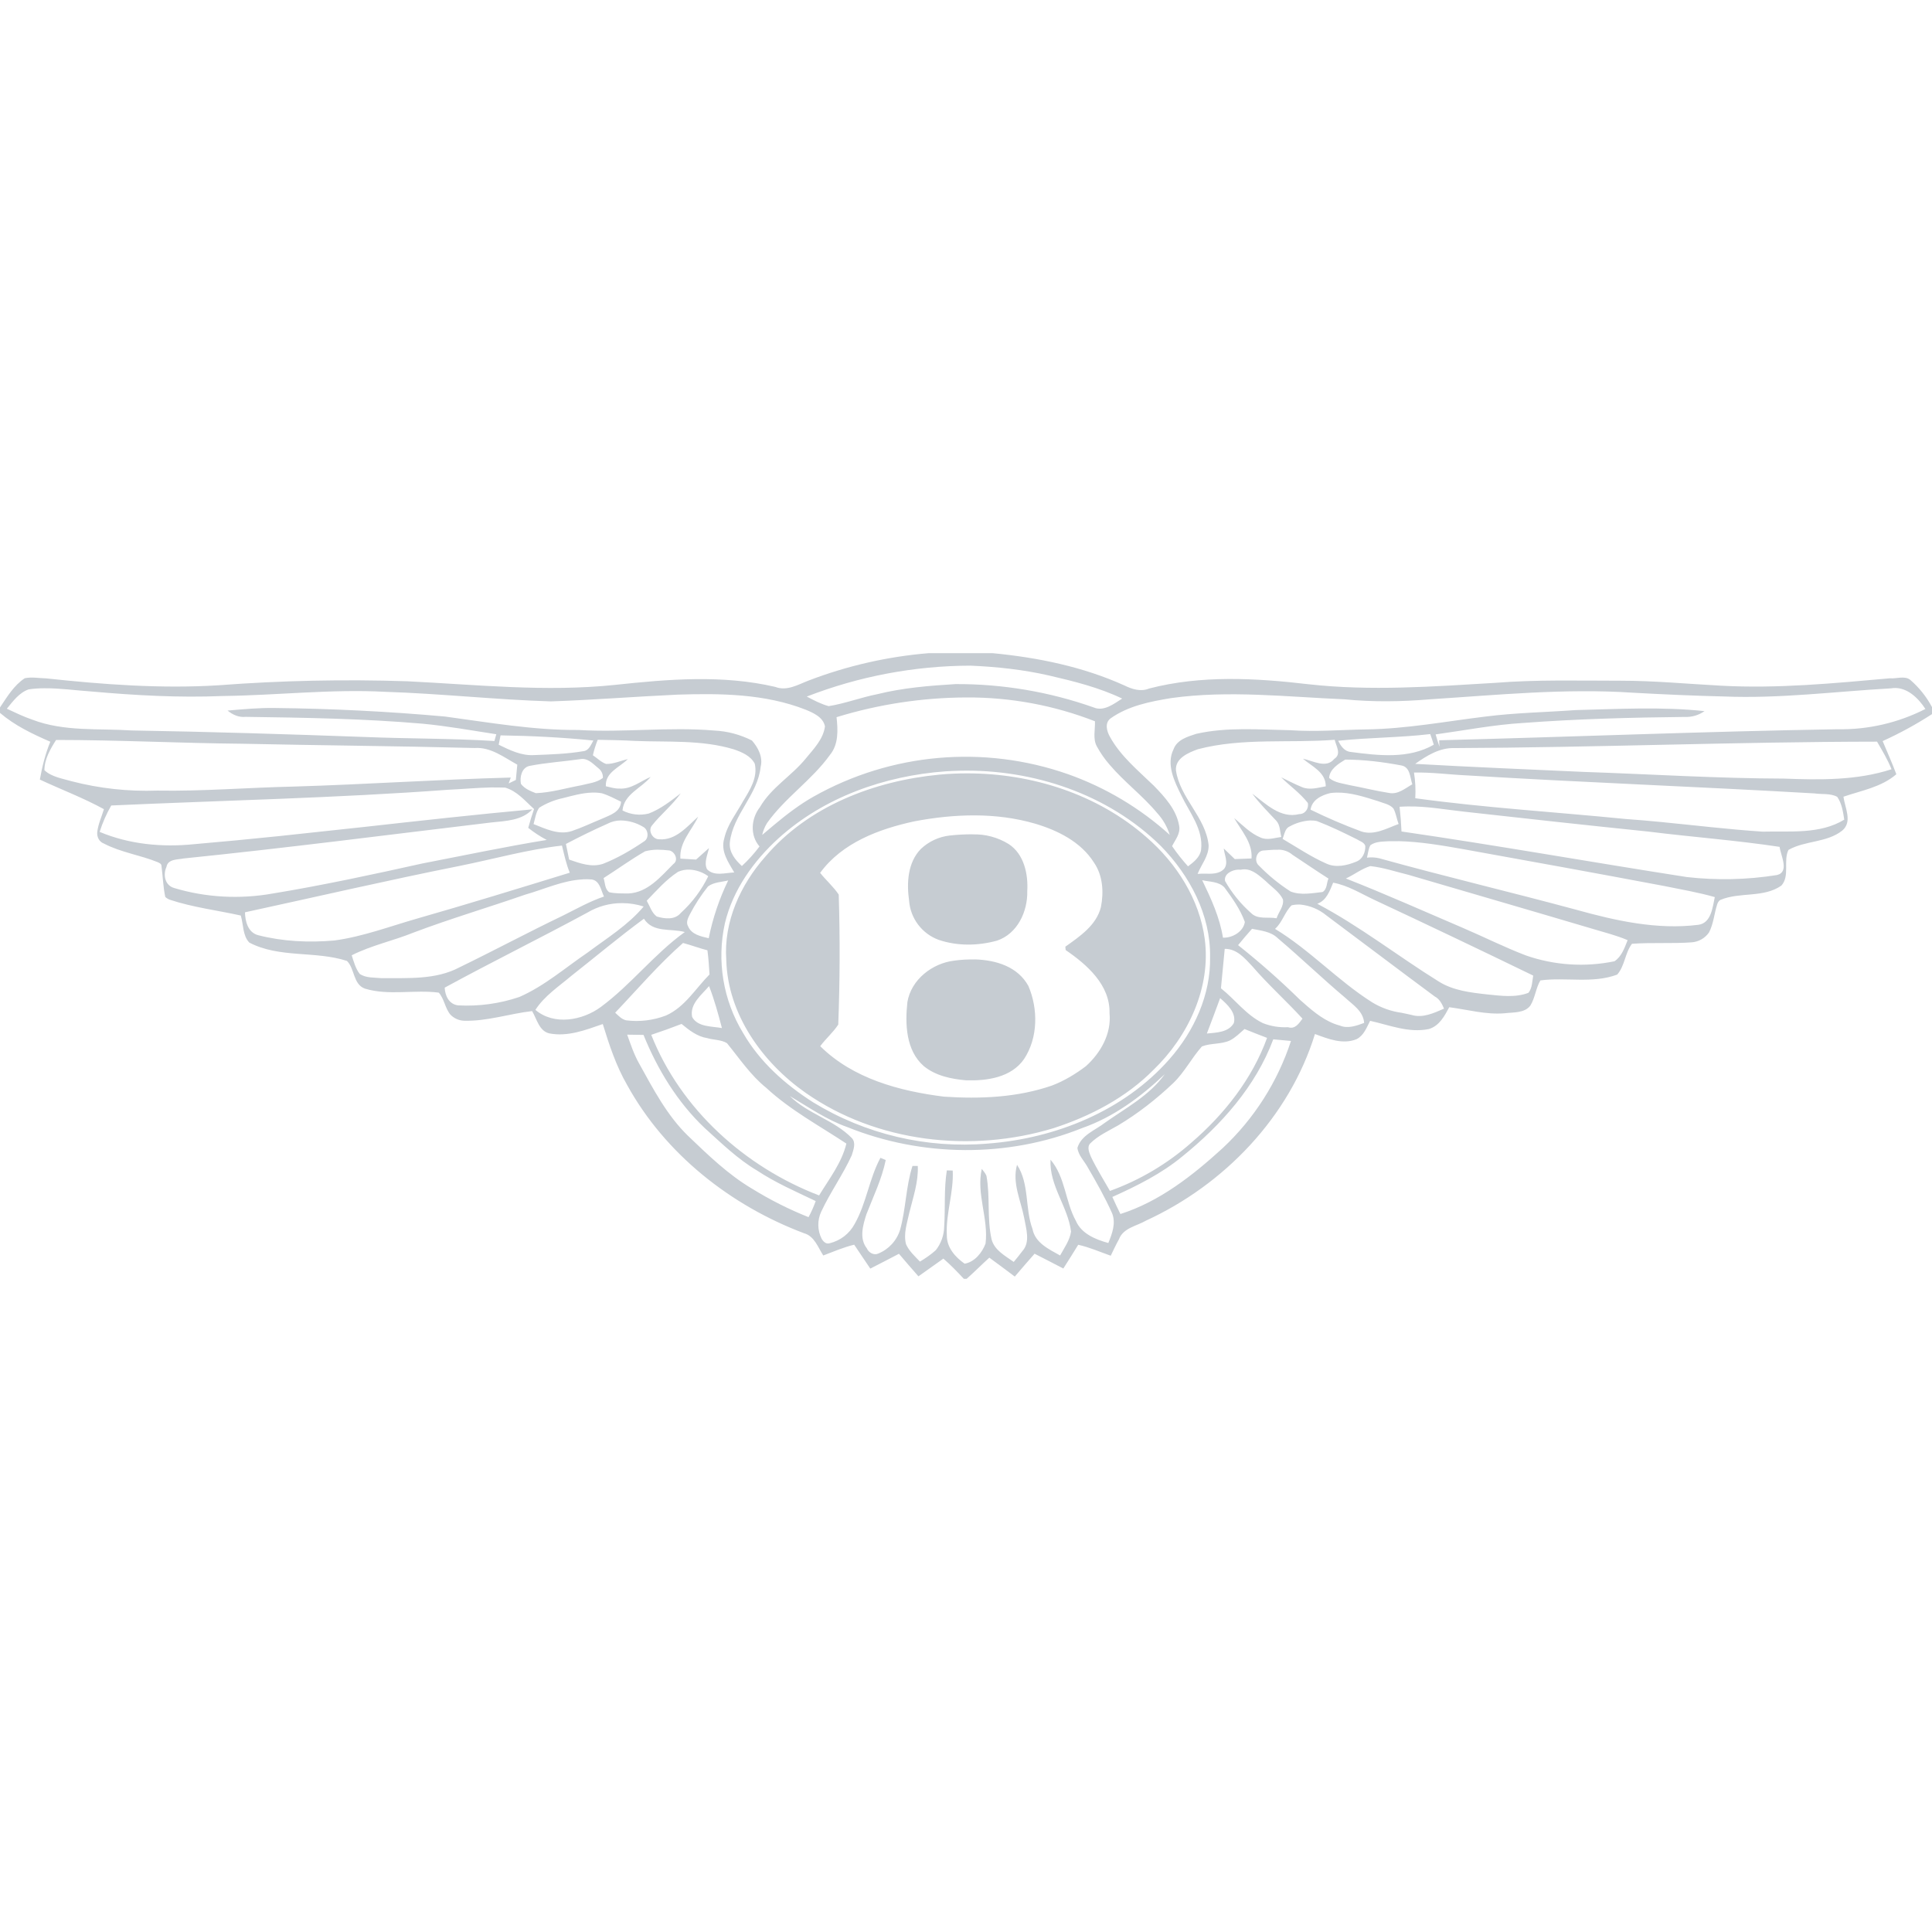
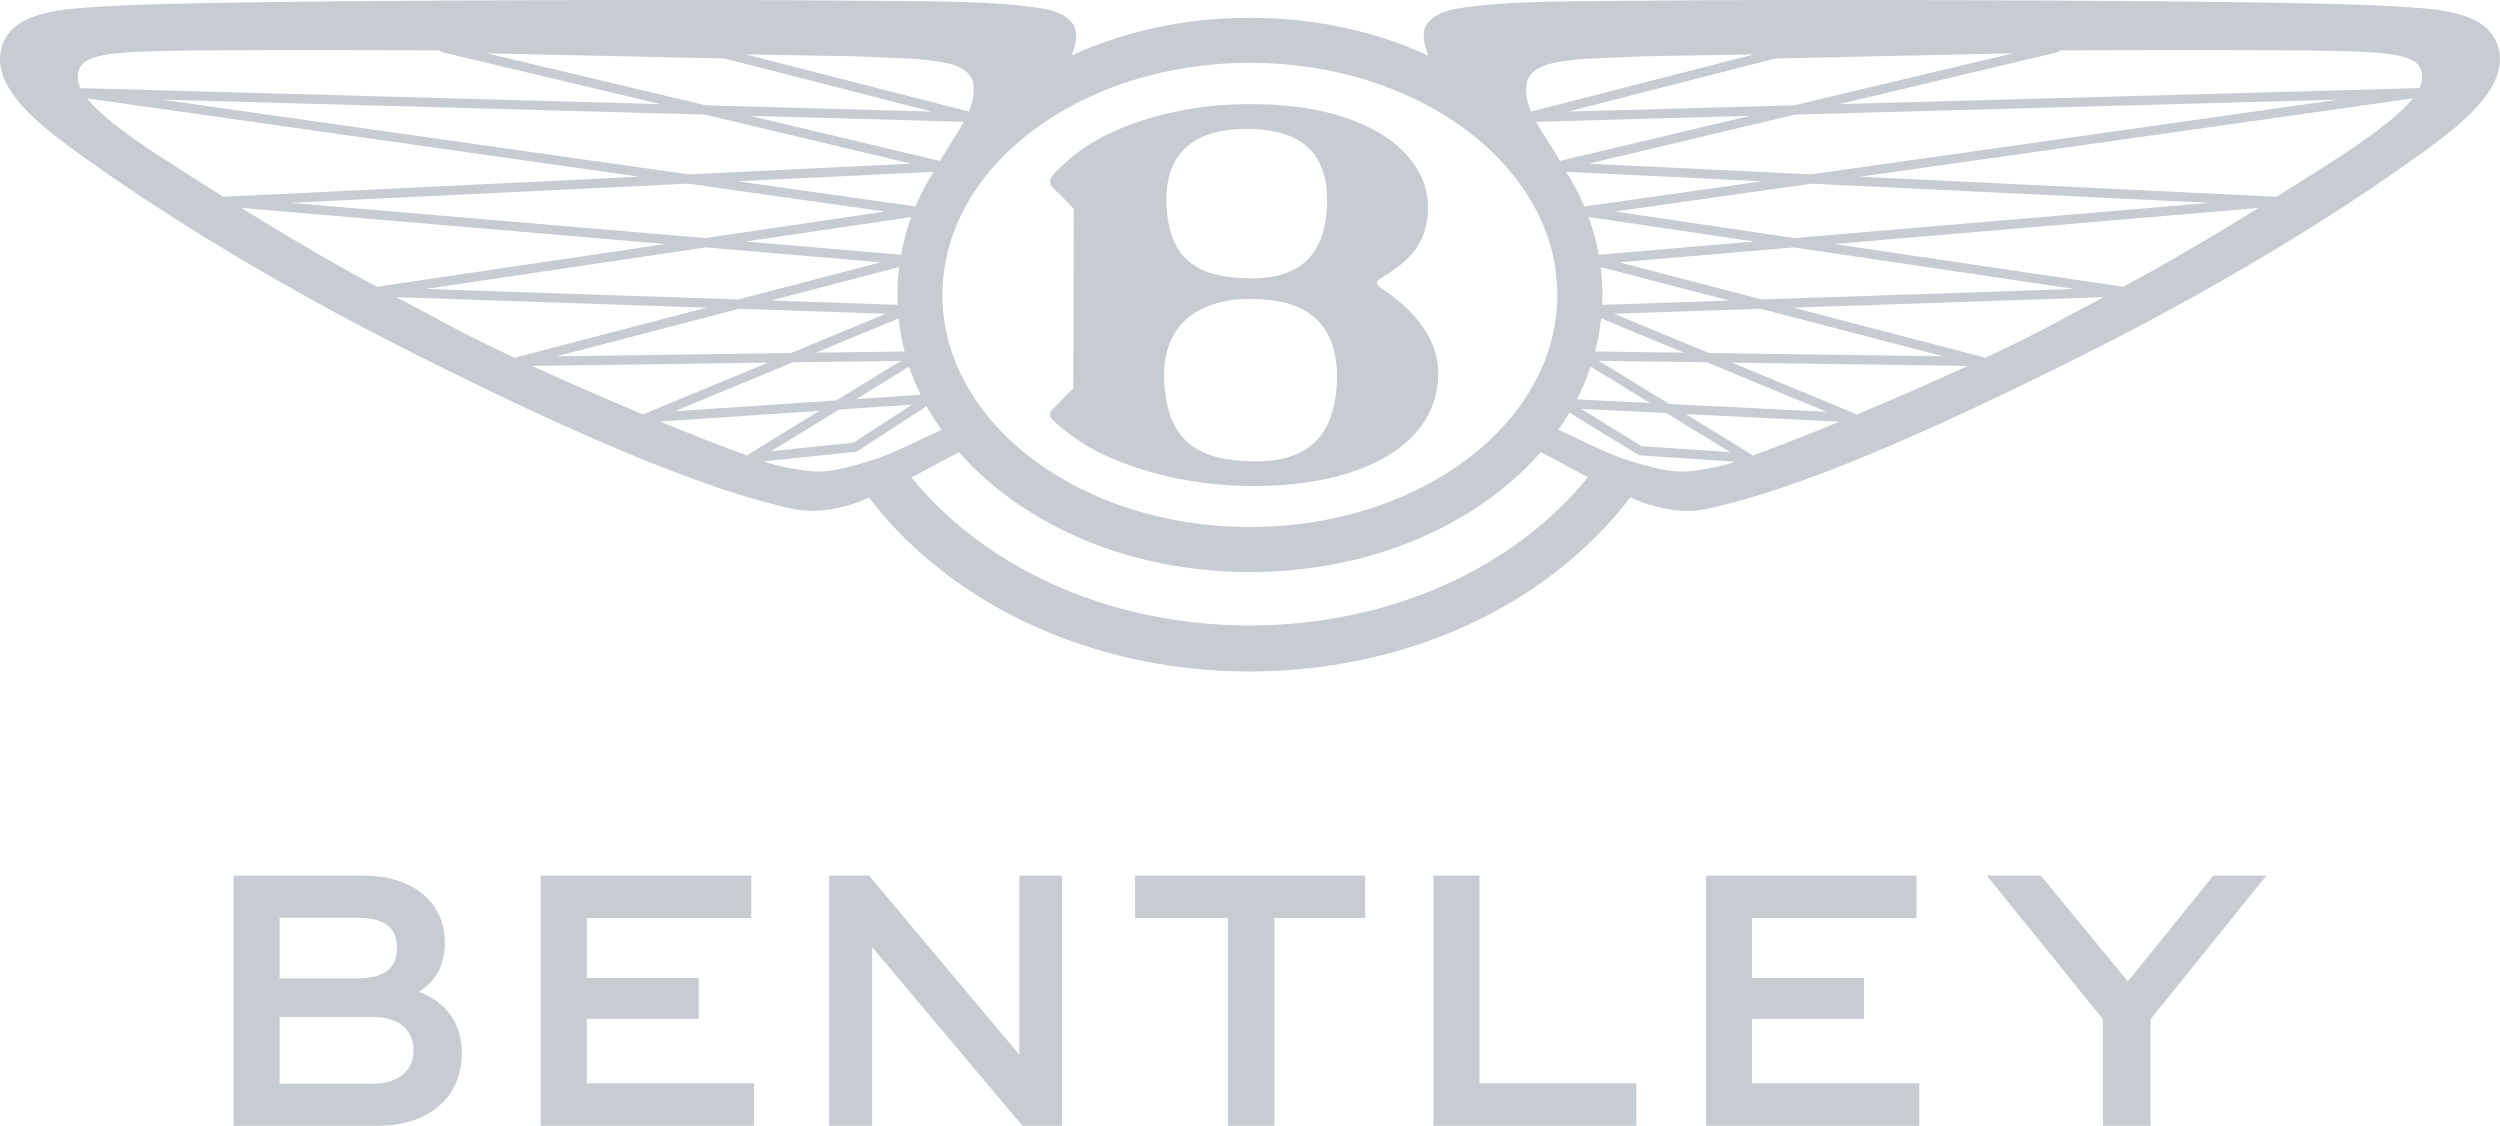
- <svg xmlns="http://www.w3.org/2000/svg" fill="#c6ccd2" role="img" viewBox="0 0 24 24">
-   <path d="M11.535 8.114a5.407 5.407 0 0 0-1.49.34c-.131.05-.269.135-.414.079-.654-.153-1.331-.096-1.992-.025-.859.09-1.72-.003-2.579-.045a21.543 21.543 0 0 0-2.349.05c-.713.044-1.429-.01-2.138-.086-.088-.002-.178-.02-.265-.002-.135.088-.22.232-.308.363v.068c.185.158.404.262.625.358-.062.151-.101.31-.13.47.264.124.54.227.796.368-.029.095-.072.186-.083.285-.006.059.024.121.083.142.21.11.448.142.665.23.021.01.05.02.05.048.017.128.02.258.047.385a.173.173 0 0 0 .057.035c.287.095.588.131.881.196.034.11.022.249.106.336.375.196.82.1 1.213.228.098.096.075.29.223.344.296.09.614.01.918.05.069.079.077.193.144.273a.249.249 0 0 0 .169.076c.287.008.562-.087.846-.12.059.099.087.247.213.277.229.045.452-.042.665-.116.08.26.166.521.303.758.473.858 1.288 1.499 2.198 1.841.128.036.172.175.238.276.127-.048.252-.102.384-.134l.2.297c.119-.06.237-.122.356-.184.08.094.16.187.242.28l.31-.22c.09.078.173.164.254.251h.035c.096-.085.187-.177.282-.263.106.077.21.156.316.235.081-.095.163-.19.246-.284.12.06.238.123.357.184.063-.098.124-.196.185-.295.14.031.27.089.404.136.033-.068.065-.138.102-.204.053-.142.22-.164.336-.232.972-.447 1.78-1.286 2.099-2.318.162.06.345.134.517.064.09-.046.125-.144.168-.228.24.053.48.154.73.102.13-.039.194-.161.253-.271.23.03.456.095.69.075.104-.013.247 0 .318-.096.059-.096.067-.215.124-.312.315-.042.648.042.954-.072.096-.108.097-.27.184-.383.247-.018.495 0 .742-.018a.286.286 0 0 0 .215-.123c.056-.107.064-.23.1-.344.007-.024.02-.05.044-.061.241-.1.534-.022.755-.177.108-.12.021-.31.088-.443.207-.118.477-.088.669-.241.129-.11.032-.282.014-.42.225-.077.472-.119.657-.279-.052-.14-.113-.275-.17-.412A4.67 4.67 0 0 0 24 8.871v-.087a1.176 1.176 0 0 0-.272-.34c-.071-.053-.17-.01-.25-.018-.696.062-1.396.13-2.095.092-.417-.022-.833-.062-1.25-.062-.522 0-1.044-.015-1.564.027-.77.046-1.544.103-2.313.017-.657-.077-1.335-.115-1.981.053-.103.043-.211.009-.305-.037-.516-.234-1.077-.348-1.638-.402zm.521.155c.327.014.654.049.974.122.31.072.622.149.91.287-.103.065-.227.164-.354.11a5.088 5.088 0 0 0-1.716-.29c-.326.02-.652.046-.97.125-.204.04-.4.116-.606.149-.096-.026-.184-.073-.272-.119a5.653 5.653 0 0 1 2.034-.384zm11.467.278c.17-.01.308.126.395.26a2.31 2.31 0 0 1-1.093.252c-1.65.027-3.298.095-4.947.137 0 .027.002.054.004.081a2.744 2.744 0 0 1-.048-.154c.361-.05.72-.12 1.085-.142.668-.05 1.34-.068 2.01-.075a.394.394 0 0 0 .245-.072c-.533-.057-1.07-.026-1.604-.013-.371.027-.744.033-1.114.08-.495.06-.989.154-1.489.16-.312.005-.625.032-.937.01-.39-.007-.786-.042-1.17.045-.108.035-.239.073-.282.192-.093.188.01.398.095.569.103.217.279.425.247.682-.015.091-.092.151-.162.203a2.4 2.4 0 0 1-.198-.251c.04-.08.106-.155.088-.252-.033-.2-.178-.358-.314-.498-.196-.19-.414-.367-.547-.61-.039-.07-.066-.17.009-.227.22-.156.491-.209.752-.252.715-.1 1.436-.015 2.153.015.353.035.709.03 1.063 0 .838-.054 1.68-.138 2.52-.082.378.021.757.038 1.135.047.692.028 1.38-.062 2.07-.101a.308.308 0 0 1 .034-.004zM.55 8.55c.196-.002.392.027.587.04.542.048 1.086.079 1.63.056.674-.008 1.345-.088 2.019-.052.687.022 1.37.098 2.058.119.525-.018 1.049-.06 1.574-.084.533-.017 1.087-.011 1.59.187.097.04.217.093.24.207-.02.158-.14.28-.238.399-.175.216-.429.36-.57.605-.11.14-.126.35-.005.488a1.808 1.808 0 0 1-.219.243c-.083-.076-.16-.17-.15-.292.038-.346.347-.593.383-.94.031-.121-.031-.239-.108-.327a1.155 1.155 0 0 0-.468-.124c-.562-.048-1.126.027-1.689-.007-.557.004-1.107-.093-1.657-.167a26.874 26.874 0 0 0-2.115-.106c-.195-.003-.39.015-.585.032.063.052.14.087.225.078.733.01 1.466.022 2.197.085.307.029.61.084.916.131l-.023.084c-.536-.033-1.074-.028-1.611-.05-.965-.035-1.93-.065-2.895-.081-.411-.027-.841.017-1.234-.134-.11-.037-.213-.088-.317-.136.076-.093.153-.199.27-.24.065-.01.13-.014.195-.014zm11.455.114a4.324 4.324 0 0 1 1.597.296c.004.104-.029.218.024.313a1.245 1.245 0 0 0 .16.229c.18.212.41.383.588.597a.716.716 0 0 1 .157.272 3.76 3.76 0 0 0-1.267-.755 3.848 3.848 0 0 0-3.158.28c-.174.098-.332.22-.486.348l-.152.128a.502.502 0 0 1 .06-.147c.223-.315.556-.533.781-.846.11-.133.1-.31.083-.47a5.558 5.558 0 0 1 1.613-.245zm5.762.455c.016.044.03.088.044.132-.313.18-.688.135-1.032.09-.078-.007-.124-.074-.155-.139.38-.041.763-.038 1.143-.083zm-11.55.016c.386.006.771.025 1.154.064-.03.051-.054.124-.122.132-.203.035-.41.041-.614.049-.158.01-.303-.062-.44-.129l.023-.116zm1.207.055c.154.003.309.005.463.014.41.017.831-.016 1.23.105.099.034.208.08.259.178.039.172-.06.325-.144.464-.083.151-.197.293-.235.464-.048.16.05.294.124.423-.112.004-.25.051-.338-.04-.041-.082.007-.179.024-.263l-.16.143-.195-.012c-.015-.203.141-.35.221-.521-.138.123-.278.297-.483.281-.081.003-.143-.104-.093-.169.111-.141.255-.254.359-.402-.124.096-.25.195-.397.251a.464.464 0 0 1-.326-.038c.018-.204.234-.276.35-.417-.127.053-.24.154-.387.145-.058.002-.115-.016-.17-.029-.01-.173.171-.234.273-.337-.09.02-.177.062-.27.06-.062-.022-.11-.072-.164-.108.015-.066.035-.13.06-.192zm9.156 0c.018.078.087.178-.005.237-.1.125-.268.022-.39-.002.112.096.285.167.284.343-.096.017-.2.05-.295.01-.088-.036-.173-.081-.259-.122.027.027.055.053.084.078l.087.076c.057.051.113.104.16.164.016.068-.033.14-.106.139-.233.059-.415-.127-.584-.254.089.121.195.226.297.335.051.054.046.135.064.203-.084.011-.174.044-.256.008-.128-.052-.225-.155-.33-.243.091.16.23.305.216.502l-.208.008a10.001 10.001 0 0 1-.137-.132c.008.082.06.176.007.25-.062.07-.158.065-.246.063-.03 0-.059 0-.086.003.047-.119.14-.222.137-.356-.036-.35-.358-.587-.406-.932-.01-.149.154-.218.273-.261.554-.145 1.133-.073 1.7-.117zM.698 9.192c.77 0 1.54.04 2.31.047.963.021 1.926.028 2.888.053.2-.014.365.116.53.207l-.018.19a5.46 5.46 0 0 1-.089.043l.026-.073c-.899.024-1.796.085-2.695.112-.566.012-1.13.06-1.697.05A3.707 3.707 0 0 1 .89 9.705c-.115-.034-.247-.052-.338-.137-.001-.135.073-.264.145-.376zm22.62.022c.064.111.132.222.179.342-.43.14-.89.133-1.336.116-.828-.002-1.656-.055-2.484-.083-.699-.032-1.398-.06-2.097-.1.143-.102.305-.202.486-.196 1.751-.007 3.501-.078 5.252-.08zm-16.073.214c.077.005.136.074.194.12a.138.138 0 0 1 .05.116c-.078.06-.181.068-.273.092-.186.034-.37.09-.56.097-.067-.026-.14-.055-.185-.116-.016-.084.01-.2.104-.222.21-.042.425-.054.636-.085a.139.139 0 0 1 .034-.002zm9.465.008c.235 0 .47.03.7.073.109.021.106.15.134.234-.09.05-.177.13-.29.107-.163-.025-.323-.066-.485-.096-.087-.022-.187-.029-.258-.09.005-.108.116-.177.2-.228zm-4.785.138c.908-.02 1.842.29 2.495.935.358.365.62.856.612 1.377.01.47-.199.926-.507 1.274-.566.642-1.415.983-2.256 1.046a3.577 3.577 0 0 1-2.17-.514c-.345-.22-.66-.5-.867-.858a1.853 1.853 0 0 1-.227-1.365c.099-.415.356-.774.668-1.057.565-.51 1.318-.775 2.07-.83.06-.004.121-.006.182-.008zm5.64.023c.218-.005.435.025.653.035 1.44.088 2.882.14 4.322.224.093.014.198-.004.283.043.057.083.072.185.087.283-.302.185-.678.14-1.015.149-.425-.028-.85-.08-1.274-.121a15.638 15.638 0 0 0-.425-.036c-.872-.087-1.747-.139-2.615-.258a1.474 1.474 0 0 0-.016-.32zm-5.553.01c-.116 0-.23.005-.345.016-.805.077-1.627.39-2.161 1.02-.308.348-.518.809-.484 1.282.018.674.448 1.273.985 1.65.884.618 2.057.75 3.079.44.46-.149.903-.38 1.245-.727.428-.414.714-1.017.635-1.622-.065-.495-.35-.941-.723-1.265-.61-.536-1.425-.795-2.231-.794zm-5.915.175c.059 0 .118 0 .178.002.148.042.249.167.359.266-.027.077-.05.155-.072.234.072.057.149.108.23.15-.517.084-1.03.193-1.544.292l-.464.102-.465.098c-.31.063-.621.123-.934.174-.405.072-.828.05-1.222-.069-.113-.032-.141-.162-.095-.262.017-.1.141-.09.215-.105 1.276-.13 2.548-.295 3.82-.447.178-.019.38-.023.51-.163-.701.064-1.402.142-2.102.22l-1.051.113c-.35.036-.701.07-1.052.1-.394.04-.802.002-1.17-.153a1.65 1.65 0 0 1 .144-.328c1.393-.063 2.789-.092 4.18-.195.178-.008.356-.025.535-.029zm1.256.064a.56.56 0 0 1 .122.008c.084.025.162.067.24.105-.009.132-.138.166-.238.212-.125.051-.247.11-.375.153-.162.052-.325-.028-.474-.087.02-.068.028-.144.07-.203a.916.916 0 0 1 .297-.12c.117-.03.237-.064.358-.068zm9.248 0c.177-.004.35.054.517.106.064.026.144.036.192.092.032.06.04.13.064.192-.146.053-.302.145-.462.093a6.866 6.866 0 0 1-.632-.271c.018-.123.137-.18.245-.206a.718.718 0 0 1 .076-.006zm.887.172c.239-.004.474.041.711.066.758.085 1.517.168 2.276.246.543.068 1.09.108 1.632.19.013.107.126.312-.033.35a4.135 4.135 0 0 1-1.12.025c-1.182-.184-2.36-.394-3.544-.566a4.356 4.356 0 0 0-.024-.307c.034-.002.068-.004.102-.004zm-5.377.111c.253.001.504.032.748.103.282.084.568.226.73.482.111.16.124.368.087.554-.056.226-.263.365-.442.492l.004.042c.265.181.554.434.545.785.025.254-.11.492-.293.657-.129.098-.27.183-.422.241-.43.149-.892.168-1.342.138-.552-.069-1.13-.224-1.537-.627.07-.094.16-.17.224-.268a23.17 23.17 0 0 0 .006-1.615c-.066-.099-.157-.177-.231-.27.274-.375.732-.545 1.17-.64.247-.047.5-.075.753-.074zm4.163.063c.029 0 .058.001.086.008.169.065.332.144.494.225.036.024.09.036.106.082.004.08-.034.168-.113.197-.115.048-.253.078-.37.024-.191-.084-.365-.202-.544-.307.017-.042.025-.095.054-.13a.1.1 0 0 1 .038-.027.606.606 0 0 1 .249-.072zm-8.563 0a.555.555 0 0 1 .276.078c.065.031.079.14.017.18-.162.11-.332.21-.514.281-.143.047-.287-.007-.42-.053l-.04-.194c.168-.088.34-.173.514-.25a.36.36 0 0 1 .167-.042zm4.37.172a2.535 2.535 0 0 0-.282.015.623.623 0 0 0-.361.168c-.163.169-.176.422-.145.641a.563.563 0 0 0 .367.487c.233.079.49.075.725.01.254-.085.382-.362.376-.614.013-.213-.04-.462-.231-.586a.807.807 0 0 0-.449-.12zm5.287.085c.27.006.54.052.806.099.833.15 1.666.301 2.498.458.21.043.423.079.63.138-.028.125-.043.32-.202.344-.513.065-1.028-.05-1.52-.187-.814-.22-1.637-.414-2.45-.64a.435.435 0 0 0-.149-.007c.013-.052.017-.107.042-.154.064-.048.153-.045.229-.05h.116zm-10.387.055c.028.114.052.229.097.337-.634.195-1.267.39-1.904.572-.338.097-.67.223-1.02.27-.316.028-.64.013-.948-.066-.126-.034-.16-.17-.163-.284.89-.193 1.777-.399 2.67-.577.422-.085.839-.203 1.268-.252zm8.897.051a.266.266 0 0 1 .177.063c.15.099.297.2.448.296a.196.196 0 0 0-.014.043l-.01.047c-.009.032-.021.061-.05.077-.13.014-.269.043-.396-.006a2.215 2.215 0 0 1-.396-.324c-.046-.039-.041-.116-.002-.158a.093.093 0 0 1 .05-.027c.061-.003.128-.013.193-.01zm-7.713 0c.051 0 .102.004.152.01.069.017.116.122.047.169-.156.156-.318.354-.557.365-.08-.001-.16.002-.238-.015-.057-.038-.052-.12-.071-.176.173-.11.338-.231.516-.333a.63.63 0 0 1 .15-.02zm8.857.204c.162.017.316.07.473.108.766.225 1.533.447 2.298.674.143.043.289.079.426.138-.038.095-.074.203-.163.262a2.07 2.07 0 0 1-1.1-.072c-.27-.103-.527-.233-.792-.346-.48-.205-.958-.419-1.445-.61.103-.047.195-.121.303-.154zm-1.563.04c.105 0 .19.084.266.148.072.072.167.131.212.225.015.085-.055.159-.079.235-.104-.02-.234.02-.318-.066a1.57 1.57 0 0 1-.322-.397c-.016-.086.083-.138.163-.141l.032.001a.202.202 0 0 1 .046-.005zm-6.891.004a.423.423 0 0 1 .23.082 1.5 1.5 0 0 1-.34.455c-.074.09-.2.075-.3.045-.063-.047-.086-.13-.124-.196.123-.127.24-.262.389-.359a.32.32 0 0 1 .145-.027zm-1.326.12a.848.848 0 0 1 .108.002c.102.015.115.135.153.212-.178.06-.341.153-.508.236-.434.208-.857.435-1.29.645-.295.156-.643.13-.966.133-.09-.009-.191 0-.27-.052-.052-.067-.074-.152-.1-.232.245-.124.516-.18.77-.283.456-.172.924-.31 1.384-.47.238-.067.471-.179.72-.19zm7.692.011c.093.022.207.015.277.091.098.133.197.272.253.428-.018.12-.154.2-.272.195-.04-.253-.148-.485-.258-.714zm-5.888.003a2.99 2.99 0 0 0-.242.718c-.095-.022-.214-.046-.256-.147-.03-.05-.001-.105.022-.15a2.1 2.1 0 0 1 .225-.346c.071-.054.167-.054.251-.075zm7.515.028c.182.033.342.134.508.212.661.309 1.32.623 1.977.942-.013.07-.011.154-.059.214-.163.063-.344.037-.513.02-.206-.023-.42-.047-.601-.16-.507-.315-.98-.687-1.509-.966.115-.042.154-.159.197-.262zm-8.832.254c.09 0 .18.014.267.042-.194.232-.456.392-.695.571-.28.19-.538.417-.85.553a2.027 2.027 0 0 1-.761.104c-.112-.014-.161-.118-.166-.22.587-.32 1.187-.615 1.774-.933a.83.83 0 0 1 .43-.117zm8.426.018a.6.6 0 0 1 .321.134c.449.335.896.674 1.346 1.007.06.031.091.091.116.152-.126.054-.263.12-.403.078-.041-.01-.084-.018-.126-.027a.946.946 0 0 1-.364-.13c-.427-.27-.773-.65-1.206-.912.092-.082.12-.21.206-.293a.399.399 0 0 1 .11-.009zm-8.156.176c.114.178.334.117.508.165-.38.273-.666.652-1.042.93-.228.169-.583.234-.814.037.113-.175.29-.29.447-.423.3-.236.593-.483.901-.709zm7.554.125c.11.023.233.032.319.116.284.24.551.498.836.738.097.09.227.167.238.315-.095.035-.202.075-.302.033a.672.672 0 0 1-.071-.023c-.162-.063-.295-.183-.424-.297a9.813 9.813 0 0 0-.769-.679c.056-.069.114-.137.173-.203zm-7.068.176c.102.027.201.065.303.091.013.1.02.2.026.3-.174.175-.307.406-.541.51-.156.06-.327.081-.493.06-.057-.012-.097-.057-.138-.095.278-.292.54-.6.843-.866zm6.729.073c.151-.002.25.118.344.218.196.228.42.428.622.649-.043.057-.09.136-.18.106a.738.738 0 0 1-.311-.05c-.208-.1-.345-.293-.522-.433l.047-.49zm-3.103.132a1.564 1.564 0 0 0-.255.014c-.274.032-.537.235-.584.515-.03.271-.019.602.204.796.147.12.34.16.525.176.258.008.56-.033.72-.264.175-.264.176-.623.054-.908-.132-.24-.401-.322-.664-.33zm-3.303.33c.066.17.114.346.16.522-.12-.023-.302-.01-.37-.138-.033-.161.117-.274.21-.383zm6.349.15c.087.077.204.181.17.31-.067.117-.218.118-.335.13a33.1 33.1 0 0 0 .165-.44zm-6.69.321c.093.077.195.157.319.176.08.024.173.018.245.063.156.191.294.399.488.555.299.277.658.469.995.692-.058.24-.213.437-.339.644-.92-.353-1.719-1.07-2.085-1.995.126-.042.252-.087.376-.135zm6.993.063c.093.037.186.075.28.11-.185.51-.532.95-.94 1.301a3.133 3.133 0 0 1-1.012.6c-.08-.14-.166-.278-.236-.424-.02-.05-.052-.118-.01-.165.098-.098.227-.156.346-.224.248-.148.476-.327.686-.526.14-.134.228-.312.357-.456.11-.043.238-.024.347-.074.07-.036.124-.092.182-.142zm-7.67.07l.204.003c.174.43.422.837.76 1.157.207.187.408.384.649.527.23.152.482.262.73.38a1.417 1.417 0 0 1-.089.2 4.51 4.51 0 0 1-.699-.352c-.3-.177-.55-.421-.8-.66-.26-.253-.43-.58-.604-.894-.065-.114-.106-.239-.15-.361zm8.027.058l.22.02a3.174 3.174 0 0 1-.847 1.33c-.372.34-.785.665-1.272.82-.034-.07-.068-.14-.1-.212.305-.137.61-.289.87-.504.48-.388.91-.868 1.129-1.454zm-1.348.433c-.19.266-.485.42-.746.605-.12.093-.29.15-.339.31.011.094.087.164.13.245.108.186.215.374.302.57.048.124-.001.252-.048.367-.158-.043-.334-.115-.403-.275-.133-.241-.13-.544-.315-.76-.017.322.216.582.255.893-.016.109-.084.202-.136.297-.139-.078-.31-.156-.343-.329-.095-.256-.037-.563-.192-.797-.063.223.046.44.088.656.023.134.082.303-.023.417a2.76 2.76 0 0 1-.106.133c-.105-.075-.24-.145-.275-.28-.059-.26-.016-.53-.064-.79-.014-.033-.037-.059-.058-.086-.07.31.085.616.047.928-.042.112-.135.229-.26.25-.115-.08-.222-.2-.221-.35-.015-.271.087-.535.073-.807l-.073-.002c-.037.23-.018.465-.033.697a.487.487 0 0 1-.104.294c-.06.054-.127.1-.197.142-.063-.066-.135-.13-.173-.216-.034-.13.013-.26.04-.388.047-.192.115-.384.106-.584h-.066c-.083.259-.081.533-.154.794a.468.468 0 0 1-.273.295c-.054.024-.119-.014-.14-.066-.097-.123-.048-.289-.005-.423.086-.222.192-.439.24-.674l-.066-.027c-.14.26-.174.564-.32.821a.478.478 0 0 1-.311.24c-.045.015-.08-.022-.1-.057a.386.386 0 0 1-.005-.334c.112-.241.27-.46.38-.702.02-.066.056-.155.001-.213-.22-.226-.546-.3-.77-.522.233.138.459.296.716.386.923.372 1.99.383 2.915.011.39-.136.729-.387 1.026-.669Z" />
+ <svg xmlns="http://www.w3.org/2000/svg" width="151" height="68" viewBox="0 0 151 68" fill="none">
+   <g clip-path="url(#clip0_927_932)">
+     <path d="M25.299 59.906C26.944 60.514 27.894 61.818 27.894 63.593C27.894 66.367 25.808 68 22.797 68H14.11V52.886H21.961C24.832 52.886 26.871 54.402 26.871 56.945C26.871 58.367 26.245 59.323 25.295 59.906H25.299ZM16.891 55.428V59.091H21.618C23.287 59.091 23.98 58.414 23.98 57.25C23.98 56.086 23.284 55.432 21.618 55.432H16.891V55.428ZM16.891 61.422V65.458H22.474C24.143 65.458 24.976 64.619 24.976 63.428C24.976 62.237 24.143 61.422 22.474 61.422H16.891Z" fill="#c6ccd2" />
+     <path d="M32.664 68V52.886H45.378V55.452H35.442V59.068H42.203V61.54H35.442V65.434H45.541V68H32.664Z" fill="#c6ccd2" />
+     <path d="M50.081 68V52.886H52.49L61.57 63.707V52.886H64.141V68H61.756L52.676 57.203V68H50.081Z" fill="#c6ccd2" />
+     <path d="M74.168 68V55.452H68.561V52.886H82.458V55.452H76.969V68H74.168Z" fill="#c6ccd2" />
+     <path d="M86.582 68V52.886H89.36V65.434H98.834V68H86.582Z" fill="#c6ccd2" />
+     <path d="M103.047 68V52.886H115.761V55.452H105.825V59.068H112.587V61.54H105.825V65.434H115.925V68H103.047Z" fill="#c6ccd2" />
+     <path d="M127.02 68V61.563L120.002 52.886H123.266L128.522 59.276L133.689 52.886H136.887L129.892 61.563V68H127.02Z" fill="#c6ccd2" />
+     <path d="M150.904 2.885C150.274 0.637 147.2 0.547 144.691 0.386C138.336 -0.023 109.46 -0.023 102.994 0.014C101.292 0.024 94.483 0.071 93.211 0.108C90.706 0.188 89.757 0.279 88.521 0.44C87.395 0.584 86.636 0.835 86.193 1.449C85.806 1.983 86.059 2.861 86.273 3.358C83.038 1.868 79.341 1.074 75.493 1.074C71.646 1.074 67.956 1.865 64.725 3.354C64.934 2.858 65.184 1.979 64.804 1.449C64.361 0.835 63.602 0.584 62.476 0.44C61.24 0.279 60.291 0.188 57.783 0.108C56.514 0.071 49.705 0.024 48 0.014C41.534 -0.023 12.661 -0.023 6.306 0.386C3.798 0.547 0.72 0.637 0.093 2.885C-0.656 5.575 3.228 8.171 5.456 9.771C8.328 11.827 15.096 16.386 25.146 21.43C34.229 25.985 42.42 29.594 47.943 30.742C49.225 31.007 50.355 30.779 51.381 30.48C51.76 30.366 52.13 30.222 52.49 30.051C53.766 31.734 55.328 33.287 57.147 34.669C62.14 38.466 68.652 40.556 75.477 40.556C82.302 40.556 88.814 38.466 93.807 34.669C95.633 33.281 97.198 31.724 98.477 30.034C98.847 30.212 99.223 30.363 99.613 30.48C100.639 30.779 101.772 31.007 103.051 30.742C108.577 29.594 116.768 25.985 125.848 21.43C135.901 16.386 142.666 11.827 145.537 9.771C147.769 8.171 151.653 5.575 150.904 2.885ZM121.581 3.22L108.354 6.363L94.707 6.739L107.231 3.532L121.581 3.22ZM94.607 10.378L106.445 10.948L95.696 12.471C95.409 11.797 95.07 11.136 94.673 10.499C94.667 10.489 94.663 10.482 94.66 10.472C94.653 10.462 94.647 10.452 94.643 10.445C94.63 10.422 94.617 10.398 94.6 10.378H94.607ZM94.224 9.717C93.774 8.956 93.407 8.399 93.071 7.866C92.965 7.695 92.865 7.527 92.768 7.356L105.689 6.997L94.224 9.717ZM96.679 16.131L104.446 18.153L96.769 18.412C96.778 18.214 96.782 18.012 96.782 17.811C96.782 17.244 96.749 16.684 96.679 16.131ZM101.708 21.303L96.349 21.229C96.519 20.575 96.639 19.907 96.709 19.23L101.708 21.303ZM96.562 15.386C96.425 14.608 96.216 13.846 95.946 13.105L105.955 14.588L96.562 15.386ZM96.076 22.141L99.66 24.342L95.243 24.12C95.573 23.476 95.853 22.816 96.076 22.141ZM100.652 24.949L104.493 27.307L99.167 26.951L95.493 24.694L100.652 24.949ZM96.569 21.793L103.104 21.883L110.312 24.872L100.822 24.399L96.569 21.793ZM97.485 18.948L106.348 18.65L117.371 21.521L103.217 21.323L97.485 18.948ZM97.791 15.842L108.36 14.943L125.285 17.452L106.408 18.086L97.791 15.842ZM97.541 12.776L109.416 11.093L133.459 12.25L108.38 14.38L97.541 12.776ZM109.393 10.532L95.956 9.885L108.424 6.92L141.227 6.018L109.393 10.532ZM92.481 4.475C92.638 4.304 92.858 4.156 93.121 4.029C93.707 3.75 94.78 3.643 95.653 3.559C95.653 3.559 98.827 3.408 99.553 3.395C101.758 3.358 104.117 3.314 105.952 3.284L92.472 6.739C92.405 6.574 92.342 6.4 92.288 6.209C92.158 5.756 92.058 4.931 92.481 4.475ZM75.493 3.794C84.151 3.794 91.422 8.265 93.481 14.316C93.834 15.342 94.024 16.416 94.057 17.519C94.06 17.616 94.067 17.717 94.067 17.811C94.067 18.613 93.971 19.398 93.801 20.162C93.617 20.981 93.344 21.776 92.978 22.541C90.41 27.958 83.555 31.832 75.493 31.832C65.237 31.832 56.923 25.553 56.923 17.811C56.923 10.069 65.237 3.794 75.493 3.794ZM53.449 12.776L42.61 14.38L17.531 12.25L41.574 11.093L53.449 12.776ZM9.763 6.018L42.567 6.92L55.035 9.885L41.601 10.532L9.763 6.018ZM54.219 18.412L46.544 18.153L54.309 16.131C54.239 16.684 54.205 17.244 54.205 17.811C54.205 18.012 54.209 18.214 54.219 18.412ZM54.279 19.233C54.349 19.907 54.472 20.575 54.638 21.229L49.282 21.303L54.279 19.233ZM54.425 15.386L45.038 14.588L55.041 13.108C54.768 13.85 54.562 14.611 54.425 15.386ZM42.63 14.943L53.199 15.842L44.582 18.086L25.709 17.452L42.63 14.943ZM44.642 18.65L53.506 18.948L47.773 21.323L33.62 21.521L44.642 18.65ZM47.886 21.883L54.422 21.793L50.514 24.187L40.758 24.838L47.886 21.883ZM50.688 24.734L55.078 24.442L51.55 26.737L46.581 27.253L50.688 24.734ZM51.714 24.107L54.911 22.145C55.105 22.722 55.334 23.292 55.608 23.845L51.714 24.107ZM55.291 12.471L44.545 10.948L56.387 10.378C55.961 11.052 55.598 11.753 55.291 12.471ZM45.305 6.997L58.226 7.356C58.129 7.527 58.029 7.695 57.923 7.866C57.586 8.399 57.223 8.959 56.773 9.721L45.305 6.997ZM51.444 3.395C52.17 3.408 55.344 3.559 55.344 3.559C56.214 3.643 57.286 3.75 57.873 4.029C58.139 4.156 58.359 4.304 58.516 4.475C58.935 4.931 58.835 5.756 58.709 6.209C58.652 6.4 58.592 6.574 58.526 6.739L45.045 3.284C46.884 3.314 49.239 3.358 51.444 3.395ZM43.759 3.532L56.284 6.739L42.64 6.363L29.409 3.22L43.759 3.532ZM4.817 4.102C5.226 3.207 7.442 3.133 10.01 3.076C13.217 3.006 20.882 3.026 26.555 3.042C26.591 3.099 26.651 3.14 26.721 3.157L39.902 6.289L4.863 5.323C4.634 4.847 4.654 4.458 4.817 4.102ZM13.491 11.884C12.375 11.187 11.162 10.418 9.847 9.57C7.338 7.95 5.943 6.809 5.256 5.941L38.626 10.673L13.494 11.884H13.491ZM14.577 12.558L40.205 14.739L22.751 17.321C20.839 16.292 18.271 14.843 14.577 12.558ZM31.125 21.631C29.313 20.783 27.744 20.001 26.641 19.388C25.895 18.972 25.043 18.536 23.933 17.949L42.68 18.582L31.245 21.561C31.198 21.575 31.158 21.598 31.125 21.631ZM38.876 25.046C36.591 24.093 34.243 23.067 32.138 22.101L46.377 21.903L38.976 24.972C38.936 24.989 38.899 25.013 38.876 25.046ZM45.148 27.521H45.145C43.586 26.955 41.764 26.24 39.865 25.459L49.489 24.815L45.242 27.421C45.202 27.444 45.168 27.481 45.148 27.521ZM54.092 27.253C53.089 27.699 52.02 28.025 50.958 28.28C50.178 28.464 49.698 28.481 49.272 28.481C48.712 28.481 47.04 28.192 46.194 27.897C46.164 27.887 46.134 27.877 46.104 27.867L51.674 27.287C51.717 27.287 51.76 27.267 51.797 27.243L55.964 24.533C56.234 25.023 56.534 25.499 56.863 25.965C56.467 26.15 55.761 26.472 55.554 26.572C55.081 26.797 54.592 27.032 54.092 27.253ZM92.145 32.452C87.628 35.887 81.709 37.779 75.477 37.779C69.245 37.779 63.329 35.887 58.809 32.452C57.366 31.355 56.111 30.141 55.055 28.836L55.215 28.759C55.987 28.33 56.93 27.837 57.926 27.31C58.732 28.233 59.668 29.101 60.724 29.896C64.701 32.898 69.944 34.552 75.493 34.552C81.043 34.552 86.289 32.898 90.263 29.896C91.319 29.098 92.255 28.233 93.064 27.307C94.06 27.837 95.006 28.33 95.779 28.759L95.909 28.823C94.85 30.134 93.594 31.352 92.145 32.452ZM104.803 27.897C103.957 28.192 102.281 28.481 101.725 28.481C101.295 28.481 100.819 28.464 100.04 28.28C98.974 28.025 97.904 27.699 96.905 27.253C96.405 27.032 95.916 26.797 95.443 26.572C95.236 26.472 94.523 26.15 94.127 25.962C94.367 25.623 94.59 25.278 94.8 24.925L98.937 27.465C98.974 27.488 99.017 27.501 99.064 27.505L104.829 27.887C104.829 27.887 104.813 27.894 104.803 27.897ZM105.845 27.525C105.825 27.481 105.792 27.448 105.749 27.421L101.815 25.009L111.102 25.469C109.21 26.247 107.394 26.961 105.845 27.525ZM112.118 25.049C112.094 25.016 112.058 24.989 112.014 24.972L104.613 21.903L118.856 22.101C116.751 23.067 114.403 24.093 112.118 25.049ZM124.352 19.388C123.25 20.001 121.678 20.783 119.866 21.631C119.832 21.598 119.792 21.575 119.746 21.561L108.31 18.582L127.067 17.949C125.958 18.536 125.098 18.972 124.352 19.388ZM128.243 17.321L110.785 14.739L136.42 12.558C132.726 14.843 130.155 16.292 128.243 17.321ZM141.15 9.57C139.831 10.418 138.622 11.187 137.506 11.884L112.364 10.673L145.737 5.941C145.054 6.809 143.659 7.95 141.15 9.57ZM146.134 5.323L111.088 6.289L124.269 3.157C124.339 3.14 124.399 3.099 124.436 3.042C130.108 3.026 137.776 3.006 140.987 3.076C143.552 3.133 145.771 3.207 146.177 4.102C146.34 4.458 146.36 4.847 146.134 5.323Z" fill="#c6ccd2" />
+     <path d="M94.643 10.445C94.63 10.421 94.617 10.398 94.6 10.378H94.606C94.617 10.398 94.63 10.421 94.643 10.445Z" fill="#c6ccd2" />
+     <path d="M83.411 17.388C83.335 17.335 83.185 17.251 83.168 17.09C83.158 17.009 83.248 16.905 83.491 16.751C84.634 16.023 86.359 14.993 86.246 12.29C86.123 9.332 82.685 6.075 74.751 6.299C70.763 6.413 66.826 7.665 64.601 9.61C64.255 9.908 63.385 10.646 63.419 10.965C63.439 11.19 63.612 11.378 63.858 11.602C64.231 11.944 64.858 12.619 64.858 12.619L64.828 23.443C64.584 23.698 64.275 24.006 63.878 24.419C63.665 24.643 63.422 24.798 63.409 25.086C63.402 25.321 64.365 26.029 64.754 26.331C66.257 27.491 70.031 29.245 75.237 29.349C81.729 29.484 86.819 27.139 86.869 22.611C86.899 19.884 84.534 18.14 83.408 17.392L83.411 17.388ZM75.094 7.789C76.802 7.772 80.25 7.956 80.157 12.253C80.08 15.815 78.082 16.869 75.374 16.811C72.532 16.751 70.594 15.845 70.454 12.334C70.304 8.463 73.192 7.805 75.09 7.789H75.094ZM75.603 27.864C72.546 27.797 70.48 26.81 70.317 22.993C70.147 18.958 73.265 18.076 75.307 18.059C77.146 18.042 80.853 18.247 80.75 22.916C80.666 26.787 78.515 27.931 75.603 27.867V27.864Z" fill="#c6ccd2" />
+   </g>
+   <defs>
+     <clipPath id="clip0_927_932">
+       <rect width="151" height="68" fill="#c6ccd2" />
+     </clipPath>
+   </defs>
</svg>
